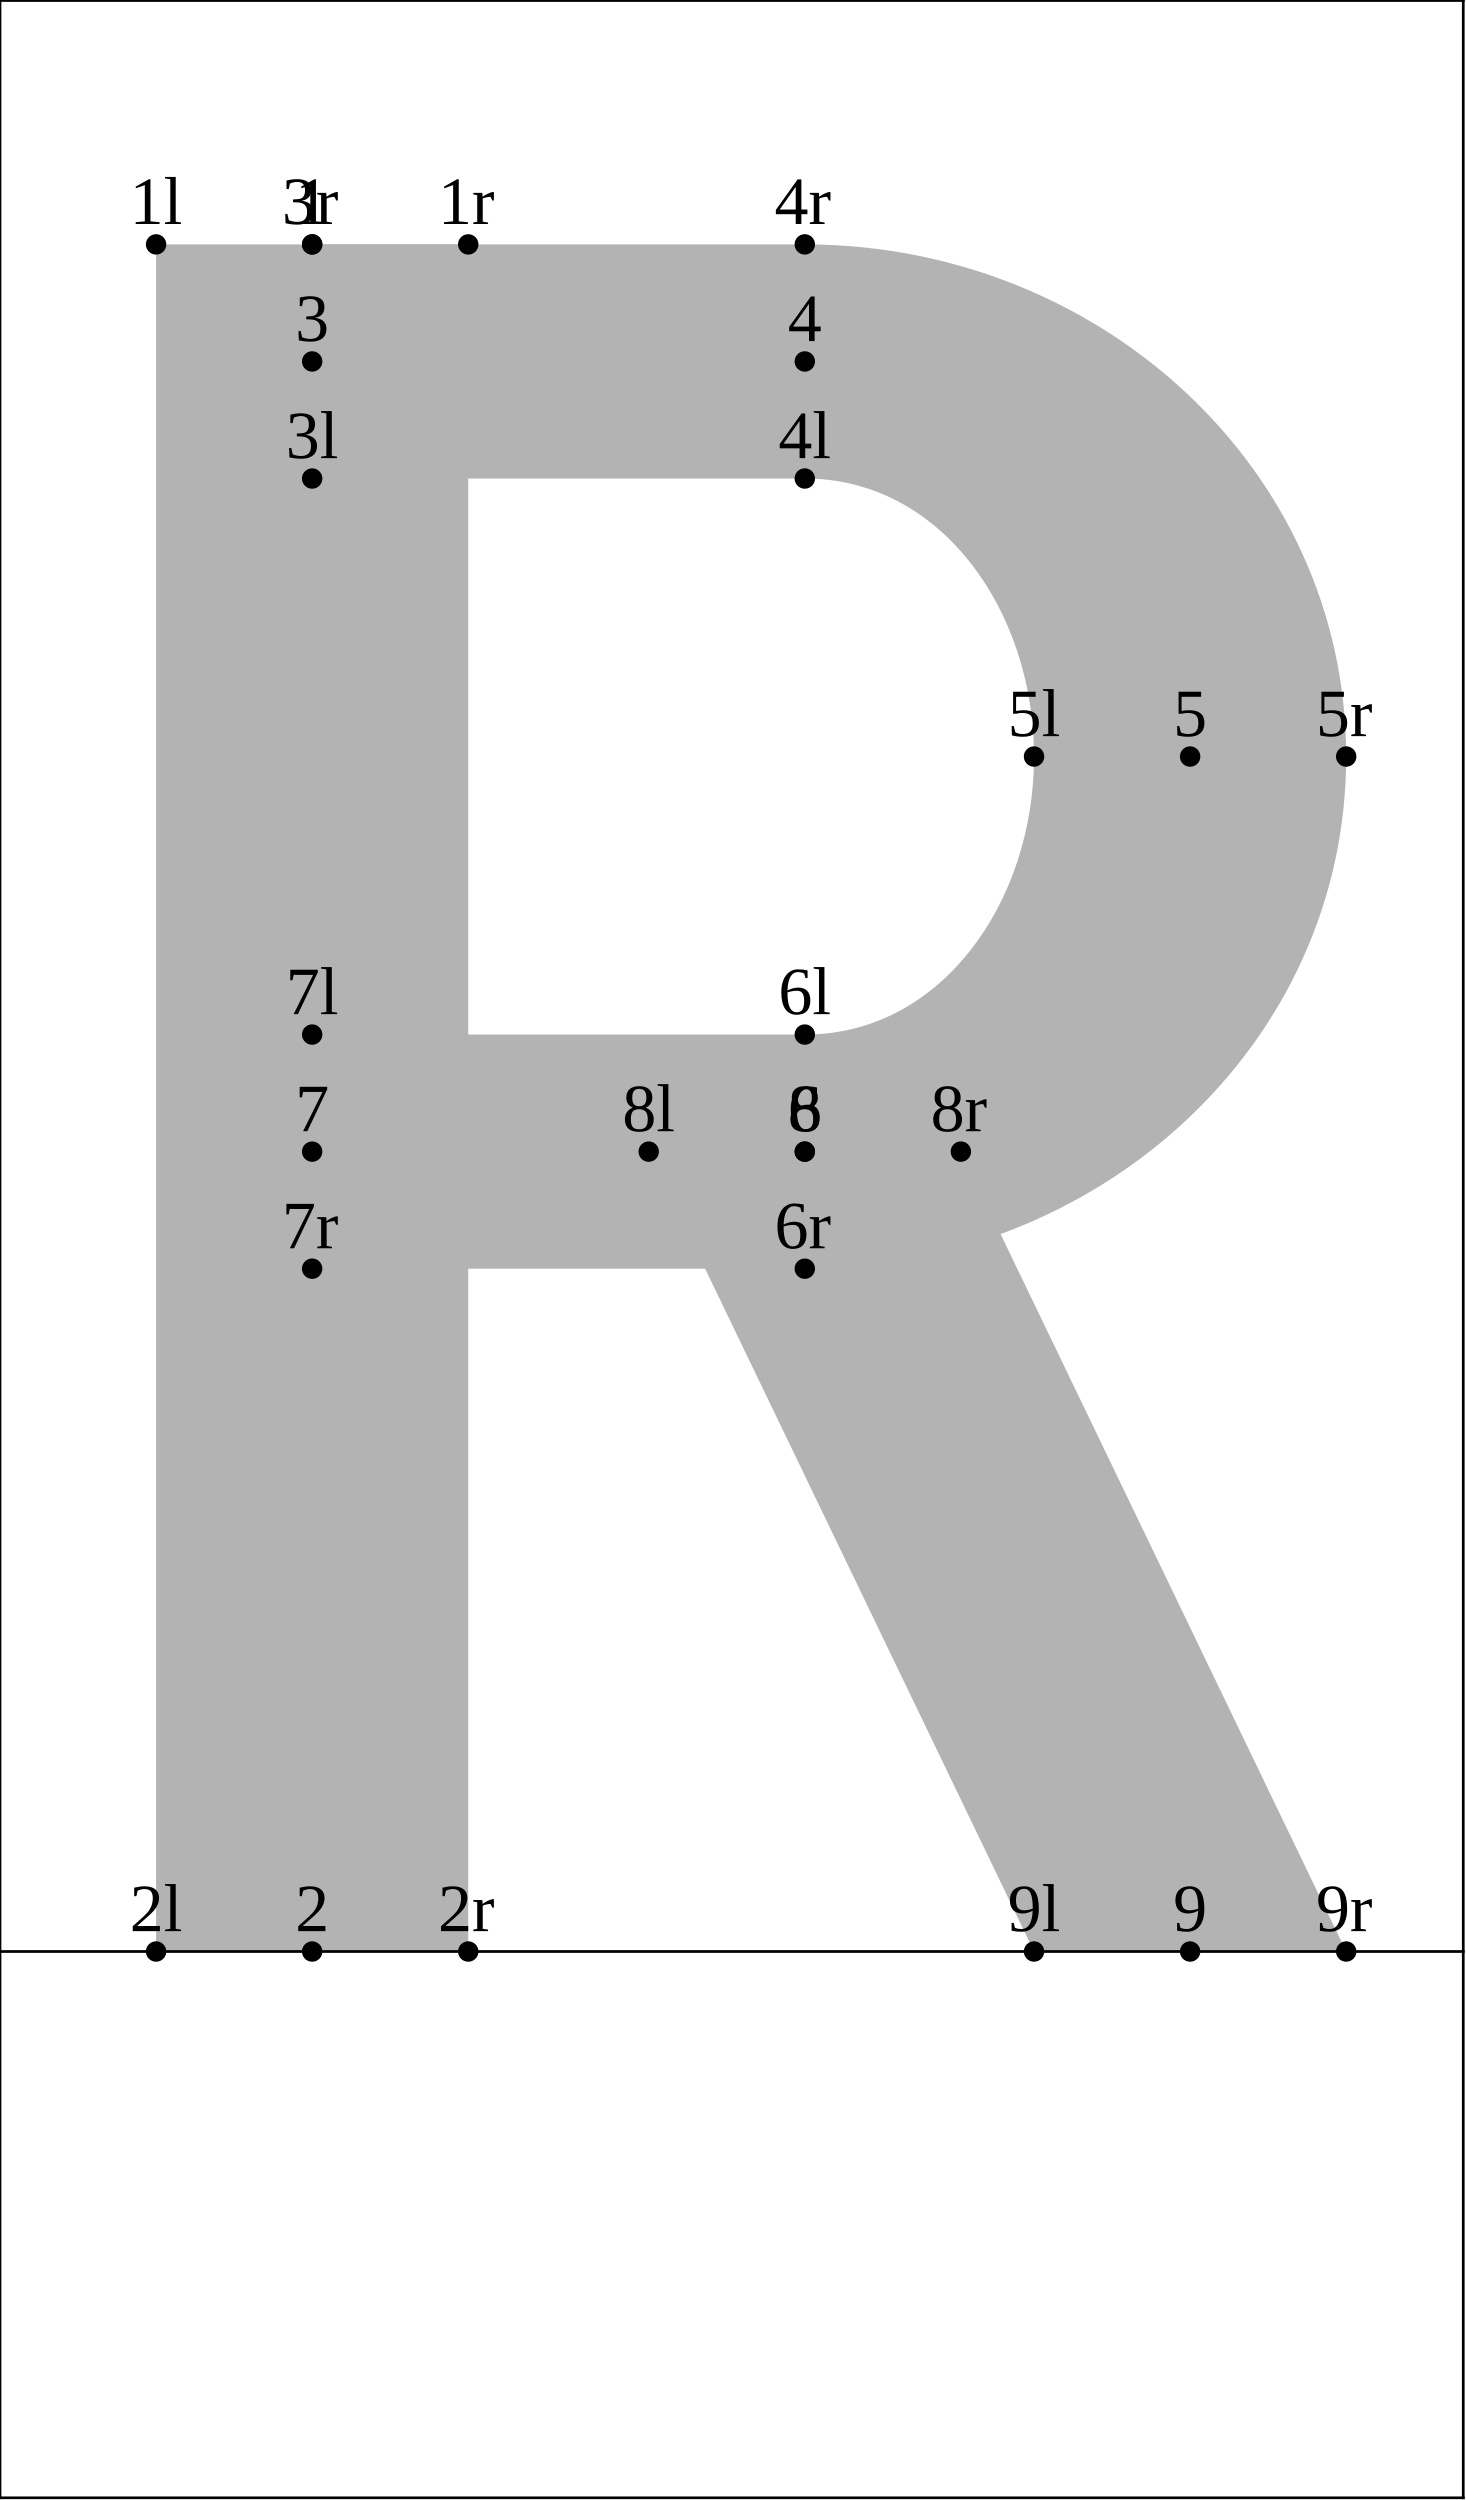
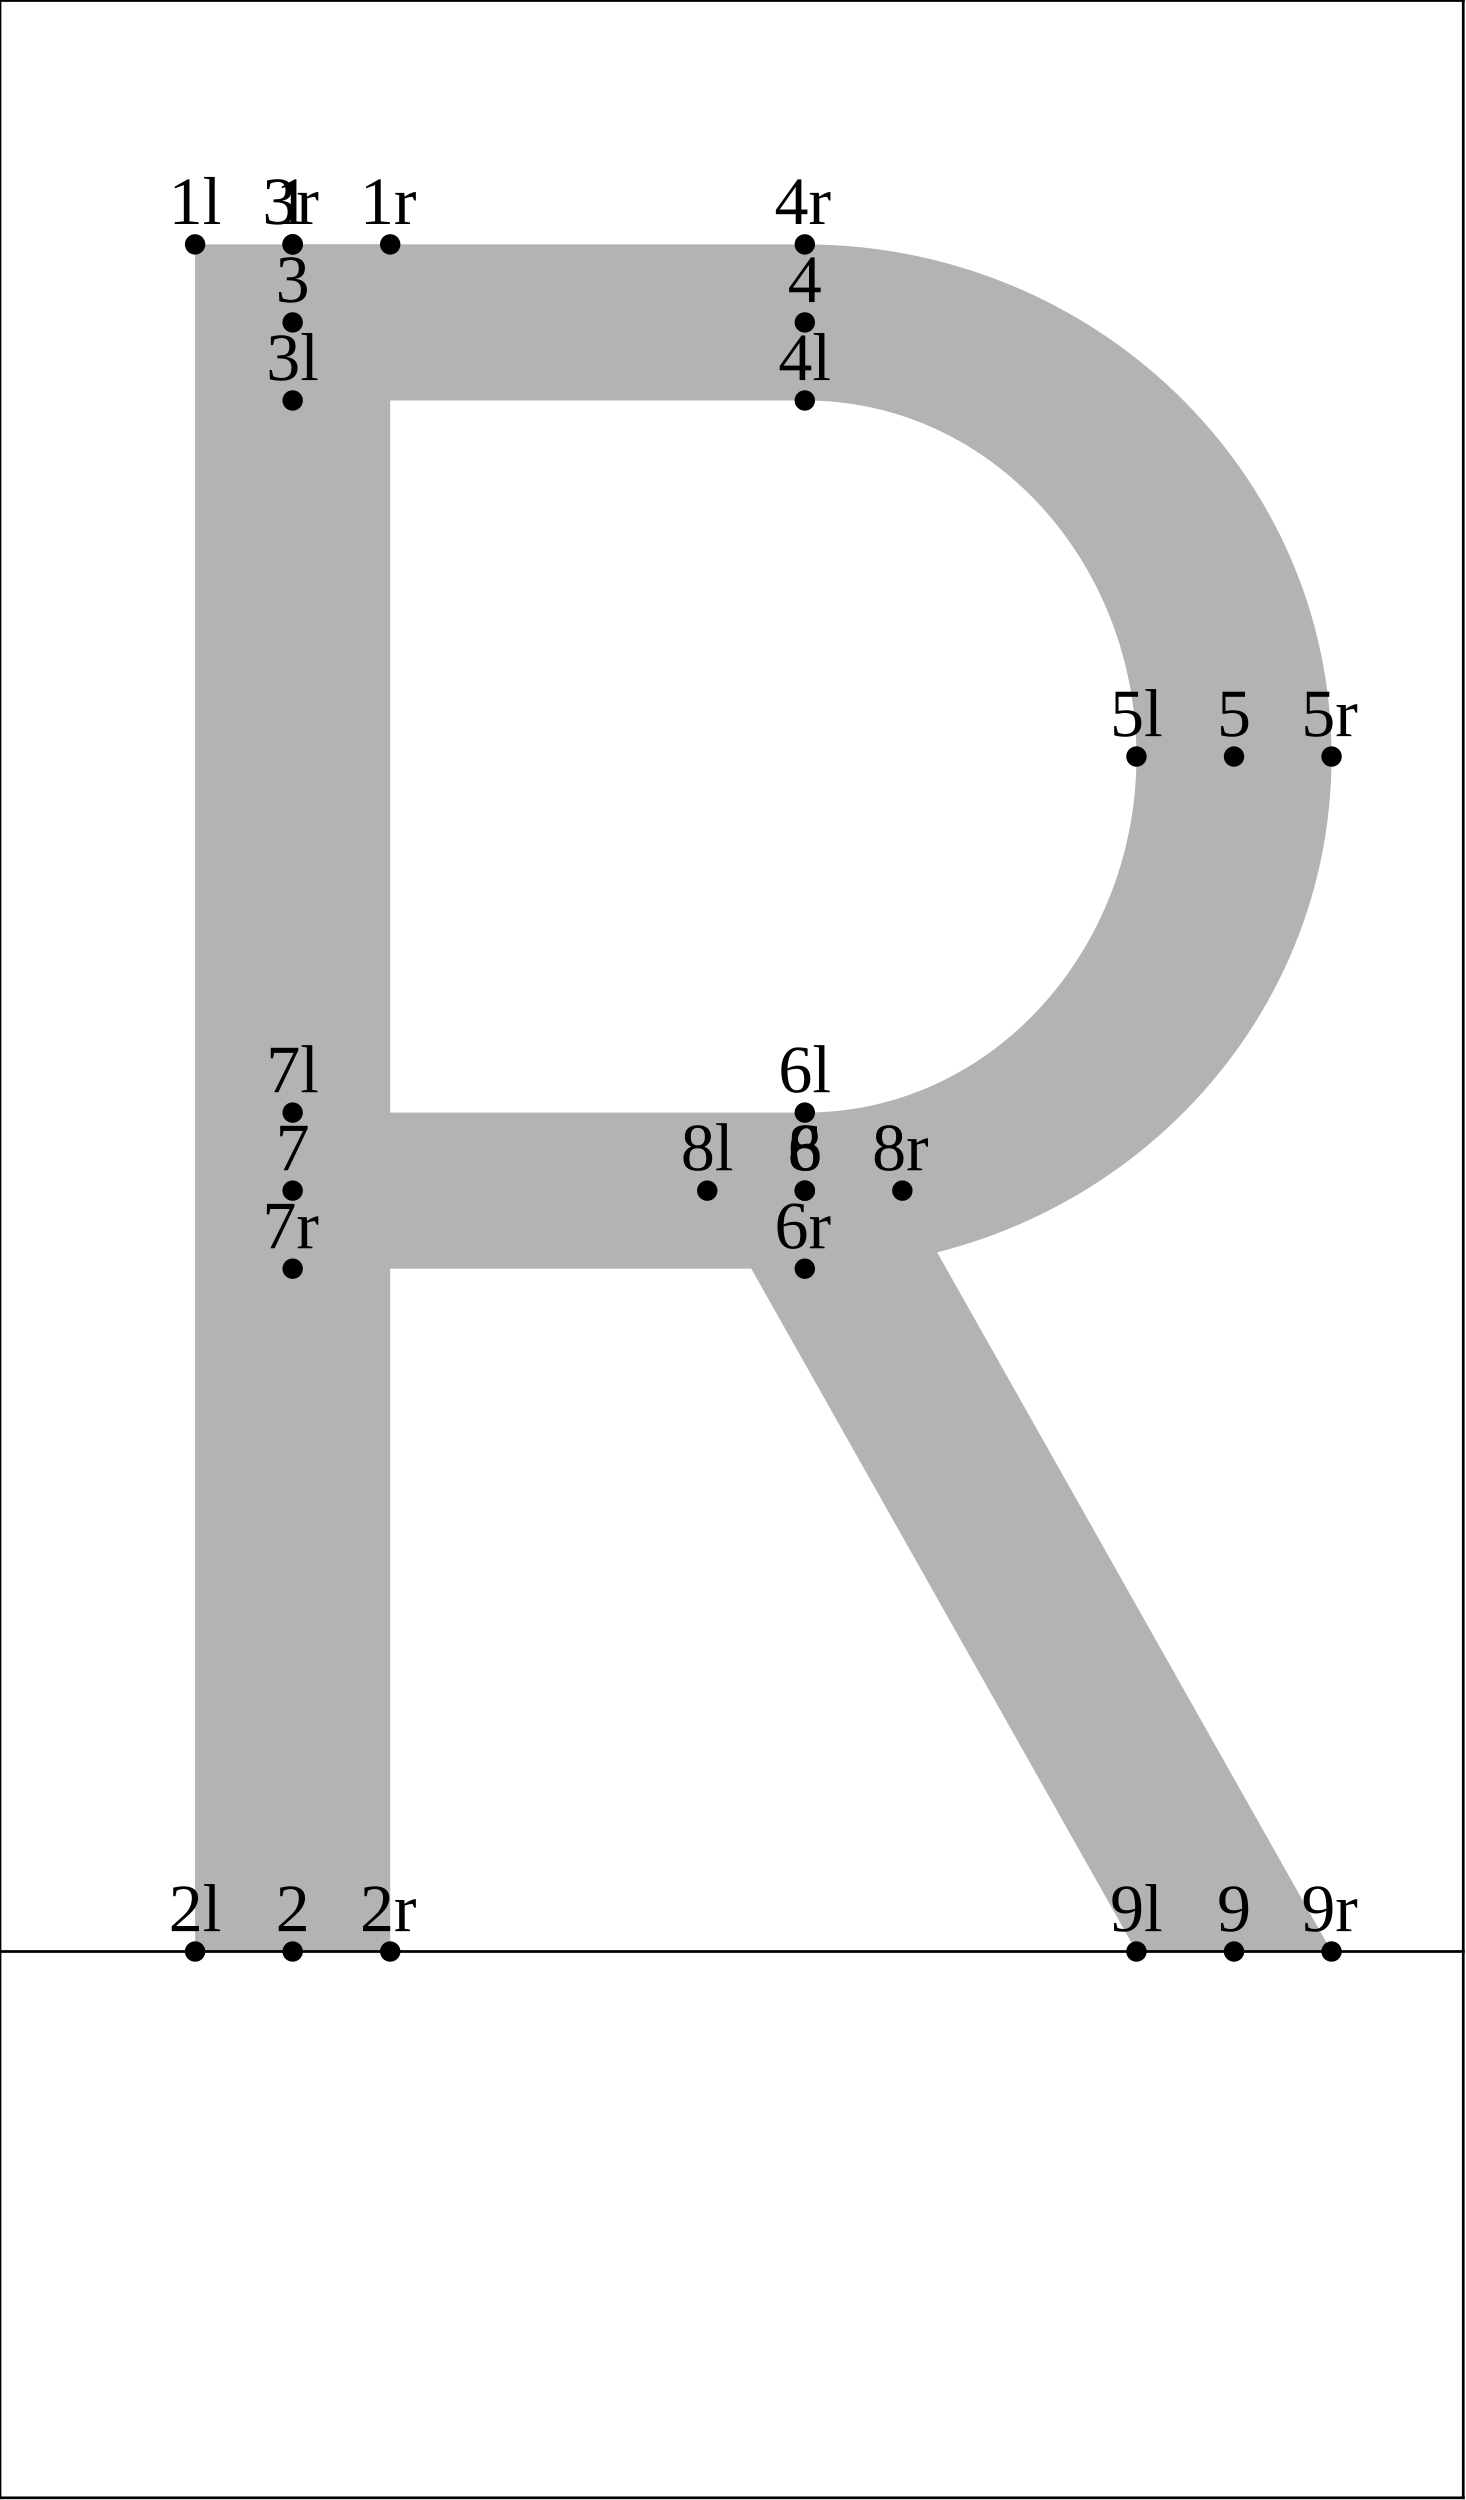
<svg xmlns="http://www.w3.org/2000/svg" version="1.1" width="215.593" height="367.662" viewBox="0 0 215.593 367.662">
-   <path d="M22.954 35.942L22.954 287L68.862 287L68.862 35.942Z" style="fill: rgb(70%,70%,70%);stroke: none;" />
-   <path d="M45.908 70.373L118.357 70.373C138.426 70.373,152.07 89.872,152.07 111.26C152.07 132.648,138.426 152.147,118.357 152.147L45.908 152.147L45.908 186.578L118.357 186.578C161.569 186.578,197.977 153.663,197.977 111.26C197.977 68.858,161.569 35.942,118.357 35.942L45.908 35.942Z" style="fill: rgb(70%,70%,70%);stroke: none;" />
-   <path d="M95.403 169.363L152.07 287L197.977 287L141.31 169.363Z" style="fill: rgb(70%,70%,70%);stroke: none;" />
-   <g transform="translate(19.07947 32.94206)" style="fill: rgb(0%,0%,0%);">
+   <path d="M28.692 35.942L28.692 287L57.385 287L57.385 35.942Z" style="fill: rgb(70%,70%,70%);stroke: none;" />
+   <path d="M43.039 58.896L118.357 58.896C145.972 58.896,167.133 82.97,167.133 111.26C167.133 139.55,145.972 163.625,118.357 163.625L43.039 163.625L43.039 186.578L118.357 186.578C160.756 186.578,195.825 153.254,195.825 111.26C195.825 69.266,160.756 35.942,118.357 35.942L43.039 35.942Z" style="fill: rgb(70%,70%,70%);stroke: none;" />
+   <path d="M104.01 175.101L167.133 287L195.825 287L132.703 175.101Z" style="fill: rgb(70%,70%,70%);stroke: none;" />
+   <g transform="translate(24.81805 32.94206)" style="fill: rgb(0%,0%,0%);">
    <text font-size="9.963">1l</text>
  </g>
-   <path d="M22.954 35.942l0 0" style="stroke:rgb(0%,0%,0%); stroke-width: 3;stroke-linecap: round;stroke-linejoin: round;stroke-miterlimit: 10;fill: none;" />
-   <g transform="translate(19.07947 284)" style="fill: rgb(0%,0%,0%);">
+   <path d="M28.692 35.942l0 0" style="stroke:rgb(0%,0%,0%); stroke-width: 3;stroke-linecap: round;stroke-linejoin: round;stroke-miterlimit: 10;fill: none;" />
+   <g transform="translate(24.81805 284)" style="fill: rgb(0%,0%,0%);">
    <text font-size="9.963">2l</text>
  </g>
-   <path d="M22.954 287l0 0" style="stroke:rgb(0%,0%,0%); stroke-width: 3;stroke-linecap: round;stroke-linejoin: round;stroke-miterlimit: 10;fill: none;" />
-   <g transform="translate(42.03331 67.37311)" style="fill: rgb(0%,0%,0%);">
+   <path d="M28.692 287l0 0" style="stroke:rgb(0%,0%,0%); stroke-width: 3;stroke-linecap: round;stroke-linejoin: round;stroke-miterlimit: 10;fill: none;" />
+   <g transform="translate(39.16428 55.8959)" style="fill: rgb(0%,0%,0%);">
    <text font-size="9.963">3l</text>
  </g>
-   <path d="M45.908 70.373l0 0" style="stroke:rgb(0%,0%,0%); stroke-width: 3;stroke-linecap: round;stroke-linejoin: round;stroke-miterlimit: 10;fill: none;" />
-   <g transform="translate(114.4822 67.37311)" style="fill: rgb(0%,0%,0%);">
+   <path d="M43.039 58.896l0 0" style="stroke:rgb(0%,0%,0%); stroke-width: 3;stroke-linecap: round;stroke-linejoin: round;stroke-miterlimit: 10;fill: none;" />
+   <g transform="translate(114.4822 55.8959)" style="fill: rgb(0%,0%,0%);">
    <text font-size="9.963">4l</text>
  </g>
-   <path d="M118.357 70.373l0 0" style="stroke:rgb(0%,0%,0%); stroke-width: 3;stroke-linecap: round;stroke-linejoin: round;stroke-miterlimit: 10;fill: none;" />
-   <g transform="translate(148.1952 108.2602)" style="fill: rgb(0%,0%,0%);">
+   <path d="M118.357 58.896l0 0" style="stroke:rgb(0%,0%,0%); stroke-width: 3;stroke-linecap: round;stroke-linejoin: round;stroke-miterlimit: 10;fill: none;" />
+   <g transform="translate(163.2586 108.2602)" style="fill: rgb(0%,0%,0%);">
    <text font-size="9.963">5l</text>
  </g>
-   <path d="M152.07 111.26l0 0" style="stroke:rgb(0%,0%,0%); stroke-width: 3;stroke-linecap: round;stroke-linejoin: round;stroke-miterlimit: 10;fill: none;" />
-   <g transform="translate(114.4822 149.1473)" style="fill: rgb(0%,0%,0%);">
+   <path d="M167.133 111.26l0 0" style="stroke:rgb(0%,0%,0%); stroke-width: 3;stroke-linecap: round;stroke-linejoin: round;stroke-miterlimit: 10;fill: none;" />
+   <g transform="translate(114.4822 160.6245)" style="fill: rgb(0%,0%,0%);">
    <text font-size="9.963">6l</text>
  </g>
-   <path d="M118.357 152.147l0 0" style="stroke:rgb(0%,0%,0%); stroke-width: 3;stroke-linecap: round;stroke-linejoin: round;stroke-miterlimit: 10;fill: none;" />
-   <g transform="translate(42.03331 149.1473)" style="fill: rgb(0%,0%,0%);">
+   <path d="M118.357 163.625l0 0" style="stroke:rgb(0%,0%,0%); stroke-width: 3;stroke-linecap: round;stroke-linejoin: round;stroke-miterlimit: 10;fill: none;" />
+   <g transform="translate(39.16428 160.6245)" style="fill: rgb(0%,0%,0%);">
    <text font-size="9.963">7l</text>
  </g>
-   <path d="M45.908 152.147l0 0" style="stroke:rgb(0%,0%,0%); stroke-width: 3;stroke-linecap: round;stroke-linejoin: round;stroke-miterlimit: 10;fill: none;" />
-   <g transform="translate(91.52831 166.3628)" style="fill: rgb(0%,0%,0%);">
+   <path d="M43.039 163.625l0 0" style="stroke:rgb(0%,0%,0%); stroke-width: 3;stroke-linecap: round;stroke-linejoin: round;stroke-miterlimit: 10;fill: none;" />
+   <g transform="translate(100.1359 172.1014)" style="fill: rgb(0%,0%,0%);">
    <text font-size="9.963">8l</text>
  </g>
-   <path d="M95.403 169.363l0 0" style="stroke:rgb(0%,0%,0%); stroke-width: 3;stroke-linecap: round;stroke-linejoin: round;stroke-miterlimit: 10;fill: none;" />
-   <g transform="translate(148.1952 284)" style="fill: rgb(0%,0%,0%);">
+   <path d="M104.01 175.101l0 0" style="stroke:rgb(0%,0%,0%); stroke-width: 3;stroke-linecap: round;stroke-linejoin: round;stroke-miterlimit: 10;fill: none;" />
+   <g transform="translate(163.2586 284)" style="fill: rgb(0%,0%,0%);">
    <text font-size="9.963">9l</text>
  </g>
-   <path d="M152.07 287l0 0" style="stroke:rgb(0%,0%,0%); stroke-width: 3;stroke-linecap: round;stroke-linejoin: round;stroke-miterlimit: 10;fill: none;" />
-   <g transform="translate(43.41701 32.94206)" style="fill: rgb(0%,0%,0%);">
+   <path d="M167.133 287l0 0" style="stroke:rgb(0%,0%,0%); stroke-width: 3;stroke-linecap: round;stroke-linejoin: round;stroke-miterlimit: 10;fill: none;" />
+   <g transform="translate(40.54797 32.94206)" style="fill: rgb(0%,0%,0%);">
    <text font-size="9.963">1</text>
  </g>
-   <path d="M45.908 35.942l0 0" style="stroke:rgb(0%,0%,0%); stroke-width: 3;stroke-linecap: round;stroke-linejoin: round;stroke-miterlimit: 10;fill: none;" />
-   <g transform="translate(43.41701 284)" style="fill: rgb(0%,0%,0%);">
+   <path d="M43.039 35.942l0 0" style="stroke:rgb(0%,0%,0%); stroke-width: 3;stroke-linecap: round;stroke-linejoin: round;stroke-miterlimit: 10;fill: none;" />
+   <g transform="translate(40.54797 284)" style="fill: rgb(0%,0%,0%);">
    <text font-size="9.963">2</text>
  </g>
-   <path d="M45.908 287l0 0" style="stroke:rgb(0%,0%,0%); stroke-width: 3;stroke-linecap: round;stroke-linejoin: round;stroke-miterlimit: 10;fill: none;" />
-   <g transform="translate(43.41701 50.15758)" style="fill: rgb(0%,0%,0%);">
+   <path d="M43.039 287l0 0" style="stroke:rgb(0%,0%,0%); stroke-width: 3;stroke-linecap: round;stroke-linejoin: round;stroke-miterlimit: 10;fill: none;" />
+   <g transform="translate(40.54797 44.41899)" style="fill: rgb(0%,0%,0%);">
    <text font-size="9.963">3</text>
  </g>
-   <path d="M45.908 53.158l0 0" style="stroke:rgb(0%,0%,0%); stroke-width: 3;stroke-linecap: round;stroke-linejoin: round;stroke-miterlimit: 10;fill: none;" />
-   <g transform="translate(115.8659 50.15758)" style="fill: rgb(0%,0%,0%);">
+   <path d="M43.039 47.419l0 0" style="stroke:rgb(0%,0%,0%); stroke-width: 3;stroke-linecap: round;stroke-linejoin: round;stroke-miterlimit: 10;fill: none;" />
+   <g transform="translate(115.8659 44.41899)" style="fill: rgb(0%,0%,0%);">
    <text font-size="9.963">4</text>
  </g>
-   <path d="M118.357 53.158l0 0" style="stroke:rgb(0%,0%,0%); stroke-width: 3;stroke-linecap: round;stroke-linejoin: round;stroke-miterlimit: 10;fill: none;" />
-   <g transform="translate(172.5327 108.2602)" style="fill: rgb(0%,0%,0%);">
+   <path d="M118.357 47.419l0 0" style="stroke:rgb(0%,0%,0%); stroke-width: 3;stroke-linecap: round;stroke-linejoin: round;stroke-miterlimit: 10;fill: none;" />
+   <g transform="translate(178.9885 108.2602)" style="fill: rgb(0%,0%,0%);">
    <text font-size="9.963">5</text>
  </g>
-   <path d="M175.023 111.26l0 0" style="stroke:rgb(0%,0%,0%); stroke-width: 3;stroke-linecap: round;stroke-linejoin: round;stroke-miterlimit: 10;fill: none;" />
-   <g transform="translate(115.8659 166.3628)" style="fill: rgb(0%,0%,0%);">
+   <path d="M181.479 111.26l0 0" style="stroke:rgb(0%,0%,0%); stroke-width: 3;stroke-linecap: round;stroke-linejoin: round;stroke-miterlimit: 10;fill: none;" />
+   <g transform="translate(115.8659 172.1014)" style="fill: rgb(0%,0%,0%);">
    <text font-size="9.963">6</text>
  </g>
-   <path d="M118.357 169.363l0 0" style="stroke:rgb(0%,0%,0%); stroke-width: 3;stroke-linecap: round;stroke-linejoin: round;stroke-miterlimit: 10;fill: none;" />
-   <g transform="translate(43.41701 166.3628)" style="fill: rgb(0%,0%,0%);">
+   <path d="M118.357 175.101l0 0" style="stroke:rgb(0%,0%,0%); stroke-width: 3;stroke-linecap: round;stroke-linejoin: round;stroke-miterlimit: 10;fill: none;" />
+   <g transform="translate(40.54797 172.1014)" style="fill: rgb(0%,0%,0%);">
    <text font-size="9.963">7</text>
  </g>
-   <path d="M45.908 169.363l0 0" style="stroke:rgb(0%,0%,0%); stroke-width: 3;stroke-linecap: round;stroke-linejoin: round;stroke-miterlimit: 10;fill: none;" />
-   <g transform="translate(115.8659 166.3628)" style="fill: rgb(0%,0%,0%);">
+   <path d="M43.039 175.101l0 0" style="stroke:rgb(0%,0%,0%); stroke-width: 3;stroke-linecap: round;stroke-linejoin: round;stroke-miterlimit: 10;fill: none;" />
+   <g transform="translate(115.8659 172.1014)" style="fill: rgb(0%,0%,0%);">
    <text font-size="9.963">8</text>
  </g>
-   <path d="M118.357 169.363l0 0" style="stroke:rgb(0%,0%,0%); stroke-width: 3;stroke-linecap: round;stroke-linejoin: round;stroke-miterlimit: 10;fill: none;" />
-   <g transform="translate(172.5327 284)" style="fill: rgb(0%,0%,0%);">
+   <path d="M118.357 175.101l0 0" style="stroke:rgb(0%,0%,0%); stroke-width: 3;stroke-linecap: round;stroke-linejoin: round;stroke-miterlimit: 10;fill: none;" />
+   <g transform="translate(178.9885 284)" style="fill: rgb(0%,0%,0%);">
    <text font-size="9.963">9</text>
  </g>
-   <path d="M175.023 287l0 0" style="stroke:rgb(0%,0%,0%); stroke-width: 3;stroke-linecap: round;stroke-linejoin: round;stroke-miterlimit: 10;fill: none;" />
-   <g transform="translate(64.41983 32.94206)" style="fill: rgb(0%,0%,0%);">
+   <path d="M181.479 287l0 0" style="stroke:rgb(0%,0%,0%); stroke-width: 3;stroke-linecap: round;stroke-linejoin: round;stroke-miterlimit: 10;fill: none;" />
+   <g transform="translate(52.94318 32.94206)" style="fill: rgb(0%,0%,0%);">
    <text font-size="9.963">1r</text>
  </g>
-   <path d="M68.862 35.942l0 0" style="stroke:rgb(0%,0%,0%); stroke-width: 3;stroke-linecap: round;stroke-linejoin: round;stroke-miterlimit: 10;fill: none;" />
-   <g transform="translate(64.41983 284)" style="fill: rgb(0%,0%,0%);">
+   <path d="M57.385 35.942l0 0" style="stroke:rgb(0%,0%,0%); stroke-width: 3;stroke-linecap: round;stroke-linejoin: round;stroke-miterlimit: 10;fill: none;" />
+   <g transform="translate(52.94318 284)" style="fill: rgb(0%,0%,0%);">
    <text font-size="9.963">2r</text>
  </g>
-   <path d="M68.862 287l0 0" style="stroke:rgb(0%,0%,0%); stroke-width: 3;stroke-linecap: round;stroke-linejoin: round;stroke-miterlimit: 10;fill: none;" />
-   <g transform="translate(41.46599 32.94206)" style="fill: rgb(0%,0%,0%);">
+   <path d="M57.385 287l0 0" style="stroke:rgb(0%,0%,0%); stroke-width: 3;stroke-linecap: round;stroke-linejoin: round;stroke-miterlimit: 10;fill: none;" />
+   <g transform="translate(38.59695 32.94206)" style="fill: rgb(0%,0%,0%);">
    <text font-size="9.963">3r</text>
  </g>
-   <path d="M45.908 35.942l0 0" style="stroke:rgb(0%,0%,0%); stroke-width: 3;stroke-linecap: round;stroke-linejoin: round;stroke-miterlimit: 10;fill: none;" />
+   <path d="M43.039 35.942l0 0" style="stroke:rgb(0%,0%,0%); stroke-width: 3;stroke-linecap: round;stroke-linejoin: round;stroke-miterlimit: 10;fill: none;" />
  <g transform="translate(113.9148 32.94206)" style="fill: rgb(0%,0%,0%);">
    <text font-size="9.963">4r</text>
  </g>
  <path d="M118.357 35.942l0 0" style="stroke:rgb(0%,0%,0%); stroke-width: 3;stroke-linecap: round;stroke-linejoin: round;stroke-miterlimit: 10;fill: none;" />
-   <g transform="translate(193.5356 108.2602)" style="fill: rgb(0%,0%,0%);">
+   <g transform="translate(191.3837 108.2602)" style="fill: rgb(0%,0%,0%);">
    <text font-size="9.963">5r</text>
  </g>
-   <path d="M197.977 111.26l0 0" style="stroke:rgb(0%,0%,0%); stroke-width: 3;stroke-linecap: round;stroke-linejoin: round;stroke-miterlimit: 10;fill: none;" />
+   <path d="M195.825 111.26l0 0" style="stroke:rgb(0%,0%,0%); stroke-width: 3;stroke-linecap: round;stroke-linejoin: round;stroke-miterlimit: 10;fill: none;" />
  <g transform="translate(113.9148 183.5784)" style="fill: rgb(0%,0%,0%);">
    <text font-size="9.963">6r</text>
  </g>
  <path d="M118.357 186.578l0 0" style="stroke:rgb(0%,0%,0%); stroke-width: 3;stroke-linecap: round;stroke-linejoin: round;stroke-miterlimit: 10;fill: none;" />
-   <g transform="translate(41.46599 183.5784)" style="fill: rgb(0%,0%,0%);">
+   <g transform="translate(38.59695 183.5784)" style="fill: rgb(0%,0%,0%);">
    <text font-size="9.963">7r</text>
  </g>
-   <path d="M45.908 186.578l0 0" style="stroke:rgb(0%,0%,0%); stroke-width: 3;stroke-linecap: round;stroke-linejoin: round;stroke-miterlimit: 10;fill: none;" />
-   <g transform="translate(136.8687 166.3628)" style="fill: rgb(0%,0%,0%);">
+   <path d="M43.039 186.578l0 0" style="stroke:rgb(0%,0%,0%); stroke-width: 3;stroke-linecap: round;stroke-linejoin: round;stroke-miterlimit: 10;fill: none;" />
+   <g transform="translate(128.2611 172.1014)" style="fill: rgb(0%,0%,0%);">
    <text font-size="9.963">8r</text>
  </g>
-   <path d="M141.31 169.363l0 0" style="stroke:rgb(0%,0%,0%); stroke-width: 3;stroke-linecap: round;stroke-linejoin: round;stroke-miterlimit: 10;fill: none;" />
-   <g transform="translate(193.5356 284)" style="fill: rgb(0%,0%,0%);">
+   <path d="M132.703 175.101l0 0" style="stroke:rgb(0%,0%,0%); stroke-width: 3;stroke-linecap: round;stroke-linejoin: round;stroke-miterlimit: 10;fill: none;" />
+   <g transform="translate(191.3837 284)" style="fill: rgb(0%,0%,0%);">
    <text font-size="9.963">9r</text>
  </g>
-   <path d="M197.977 287l0 0" style="stroke:rgb(0%,0%,0%); stroke-width: 3;stroke-linecap: round;stroke-linejoin: round;stroke-miterlimit: 10;fill: none;" />
+   <path d="M195.825 287l0 0" style="stroke:rgb(0%,0%,0%); stroke-width: 3;stroke-linecap: round;stroke-linejoin: round;stroke-miterlimit: 10;fill: none;" />
  <path d="M0 287L215.193 287" style="stroke:rgb(0%,0%,0%); stroke-width: 0.4;stroke-linecap: square;stroke-linejoin: round;stroke-miterlimit: 10;fill: none;" />
  <path d="M0 0.077L215.193 0.077" style="stroke:rgb(0%,0%,0%); stroke-width: 0.4;stroke-linecap: square;stroke-linejoin: round;stroke-miterlimit: 10;fill: none;" />
  <path d="M0 367.339L215.193 367.339" style="stroke:rgb(0%,0%,0%); stroke-width: 0.4;stroke-linecap: square;stroke-linejoin: round;stroke-miterlimit: 10;fill: none;" />
  <path d="M0 367.339L0 0.077" style="stroke:rgb(0%,0%,0%); stroke-width: 0.4;stroke-linecap: square;stroke-linejoin: round;stroke-miterlimit: 10;fill: none;" />
  <path d="M215.193 367.339L215.193 0.077" style="stroke:rgb(0%,0%,0%); stroke-width: 0.4;stroke-linecap: square;stroke-linejoin: round;stroke-miterlimit: 10;fill: none;" />
</svg>
